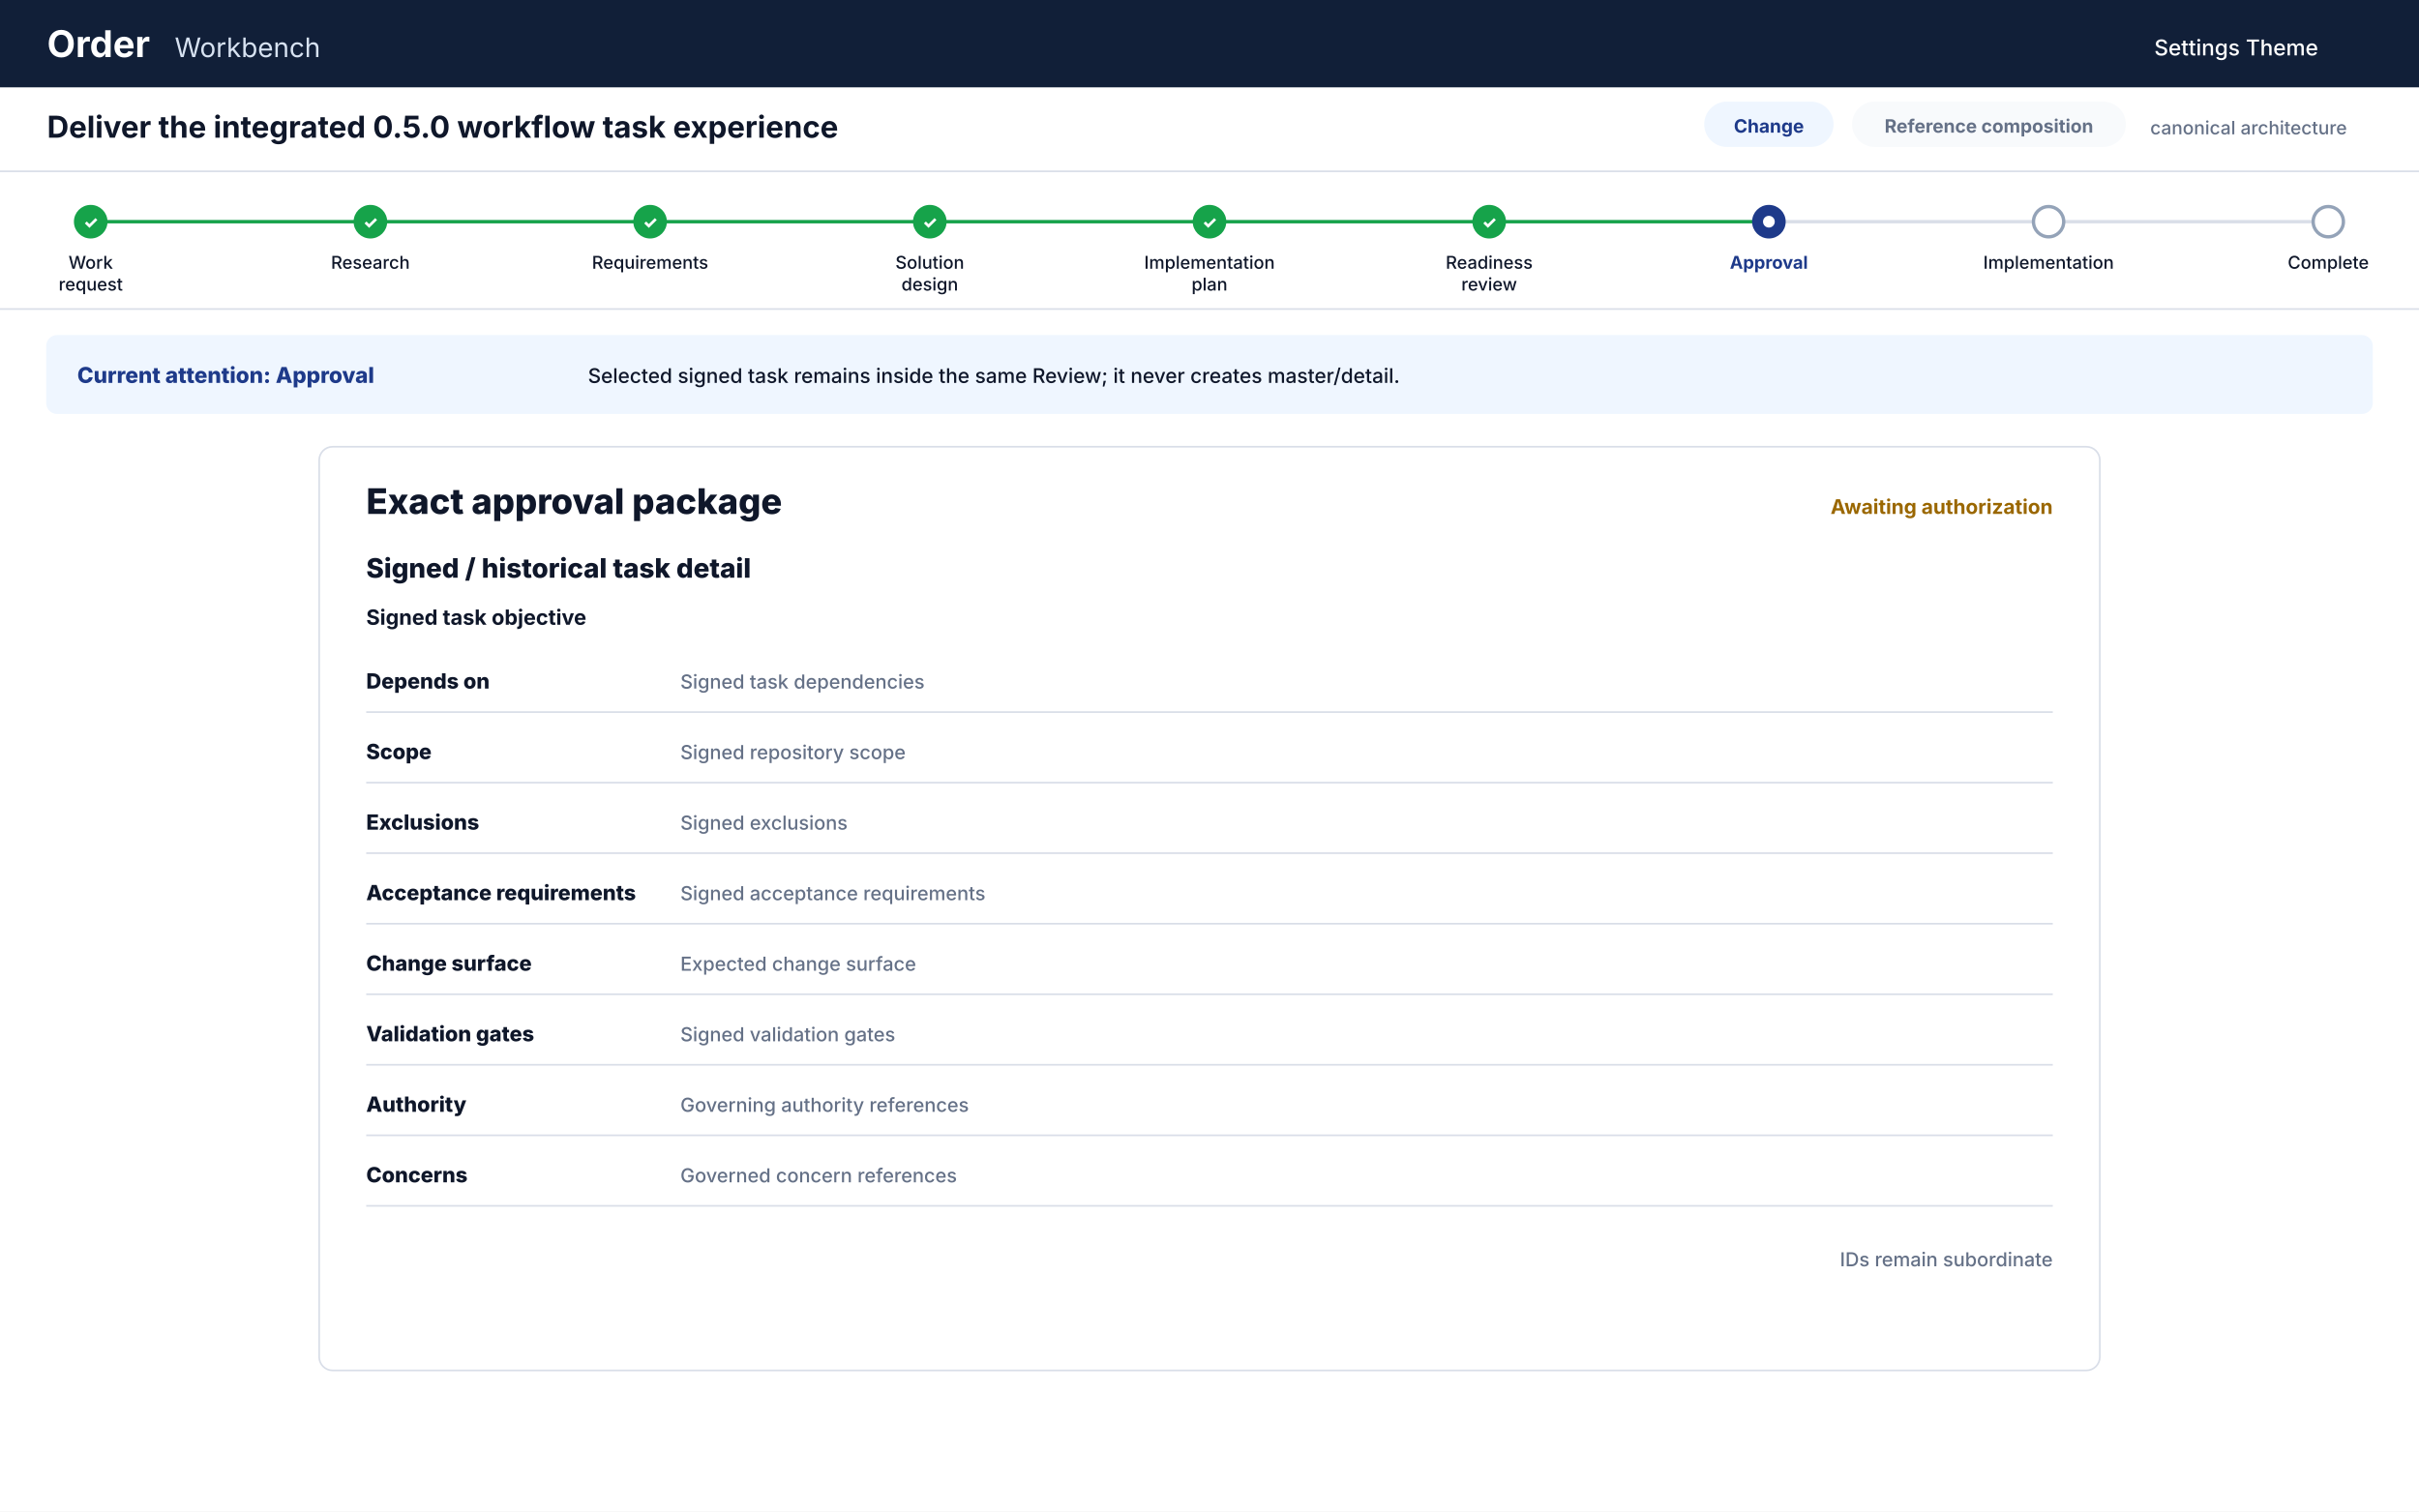
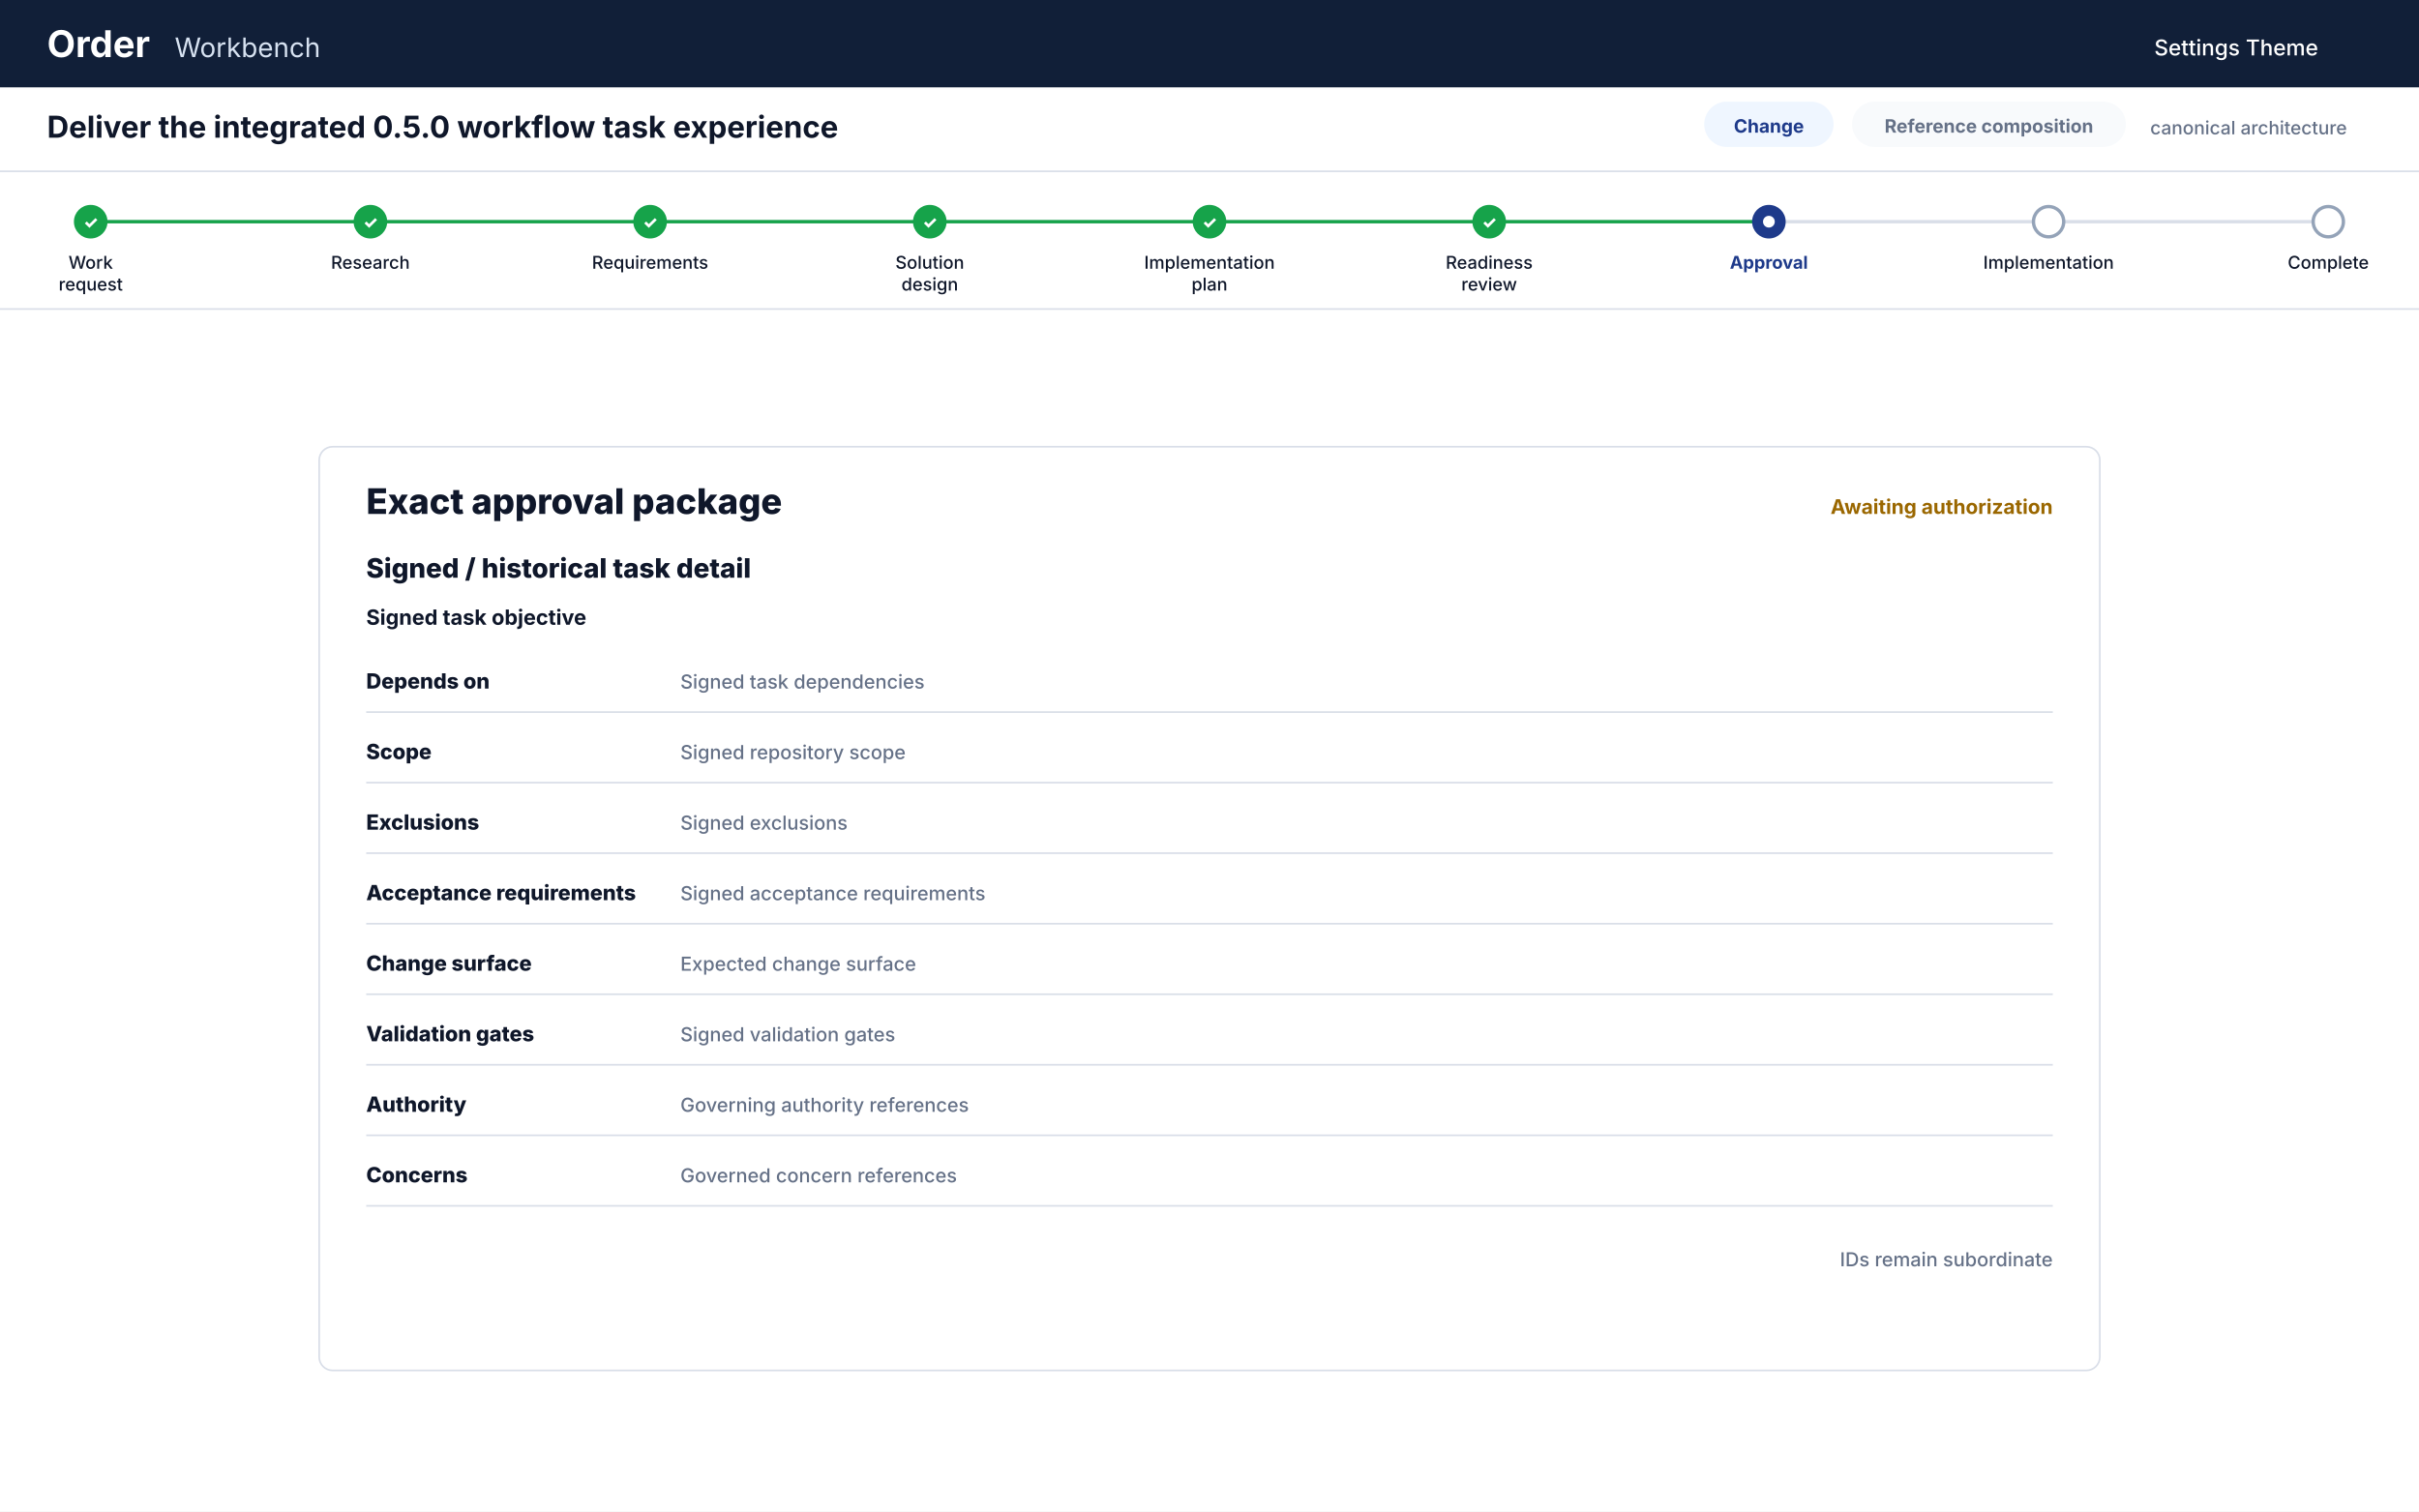
<svg xmlns="http://www.w3.org/2000/svg" width="1440" height="900" viewBox="0 0 1440 900">
  <rect width="1440" height="900" fill="#FFFFFF" />
  <rect x="0" y="0" width="1440" height="52" fill="#111F38" stroke="none" />
  <text x="28" y="34" font-family="ui-sans-serif,system-ui,-apple-system,Segoe UI,sans-serif" font-size="22" font-weight="700" fill="#FFFFFF" text-anchor="start">Order</text>
  <text x="104" y="34" font-family="ui-sans-serif,system-ui,-apple-system,Segoe UI,sans-serif" font-size="16" font-weight="400" fill="#D7E2F1" text-anchor="start">Workbench</text>
  <text x="1380" y="33" font-family="ui-sans-serif,system-ui,-apple-system,Segoe UI,sans-serif" font-size="13" font-weight="500" fill="#FFFFFF" text-anchor="end">Settings   Theme</text>
  <line x1="0" y1="102" x2="1440" y2="102" stroke="#D9DEE8" stroke-width="1" />
  <text x="28" y="82" font-family="ui-sans-serif,system-ui,-apple-system,Segoe UI,sans-serif" font-size="18" font-weight="700" fill="#0F172A" text-anchor="start">Deliver the integrated 0.5.0 workflow task experience</text>
  <rect x="1015" y="61" width="76" height="26" rx="13" fill="#EFF6FF" stroke="#EFF6FF" />
  <text x="1053" y="79" font-family="ui-sans-serif,system-ui,-apple-system,Segoe UI,sans-serif" font-size="11" font-weight="700" fill="#1E3A8A" text-anchor="middle">Change</text>
  <rect x="1103" y="61" width="162" height="26" rx="13" fill="#F8FAFC" stroke="#F8FAFC" />
  <text x="1184" y="79" font-family="ui-sans-serif,system-ui,-apple-system,Segoe UI,sans-serif" font-size="11" font-weight="700" fill="#657187" text-anchor="middle">Reference composition</text>
  <text x="1280" y="80" font-family="ui-sans-serif,system-ui,-apple-system,Segoe UI,sans-serif" font-size="11" font-weight="500" fill="#657187" text-anchor="start">canonical architecture</text>
  <line x1="54" y1="132" x2="1386" y2="132" stroke="#D9DEE8" stroke-width="2" />
  <line x1="54" y1="132" x2="1053" y2="132" stroke="#16A34A" stroke-width="2" />
  <circle cx="54" cy="132" r="9" fill="#16A34A" stroke="#16A34A" stroke-width="2" />
  <text x="54" y="136" font-family="ui-sans-serif,system-ui,-apple-system,Segoe UI,sans-serif" font-size="10" font-weight="800" fill="#FFFFFF" text-anchor="middle">✓</text>
  <text x="54" y="160" font-family="ui-sans-serif,system-ui,-apple-system,Segoe UI,sans-serif" font-size="10.5" font-weight="500" fill="#0F172A" text-anchor="middle">Work</text>
  <text x="54" y="173" font-family="ui-sans-serif,system-ui,-apple-system,Segoe UI,sans-serif" font-size="10.5" font-weight="500" fill="#0F172A" text-anchor="middle">request</text>
  <circle cx="220.5" cy="132" r="9" fill="#16A34A" stroke="#16A34A" stroke-width="2" />
  <text x="220.5" y="136" font-family="ui-sans-serif,system-ui,-apple-system,Segoe UI,sans-serif" font-size="10" font-weight="800" fill="#FFFFFF" text-anchor="middle">✓</text>
  <text x="220.5" y="160" font-family="ui-sans-serif,system-ui,-apple-system,Segoe UI,sans-serif" font-size="10.5" font-weight="500" fill="#0F172A" text-anchor="middle">Research</text>
  <circle cx="387" cy="132" r="9" fill="#16A34A" stroke="#16A34A" stroke-width="2" />
  <text x="387" y="136" font-family="ui-sans-serif,system-ui,-apple-system,Segoe UI,sans-serif" font-size="10" font-weight="800" fill="#FFFFFF" text-anchor="middle">✓</text>
  <text x="387" y="160" font-family="ui-sans-serif,system-ui,-apple-system,Segoe UI,sans-serif" font-size="10.5" font-weight="500" fill="#0F172A" text-anchor="middle">Requirements</text>
  <circle cx="553.5" cy="132" r="9" fill="#16A34A" stroke="#16A34A" stroke-width="2" />
  <text x="553.5" y="136" font-family="ui-sans-serif,system-ui,-apple-system,Segoe UI,sans-serif" font-size="10" font-weight="800" fill="#FFFFFF" text-anchor="middle">✓</text>
  <text x="553.5" y="160" font-family="ui-sans-serif,system-ui,-apple-system,Segoe UI,sans-serif" font-size="10.5" font-weight="500" fill="#0F172A" text-anchor="middle">Solution</text>
  <text x="553.5" y="173" font-family="ui-sans-serif,system-ui,-apple-system,Segoe UI,sans-serif" font-size="10.5" font-weight="500" fill="#0F172A" text-anchor="middle">design</text>
  <circle cx="720" cy="132" r="9" fill="#16A34A" stroke="#16A34A" stroke-width="2" />
  <text x="720" y="136" font-family="ui-sans-serif,system-ui,-apple-system,Segoe UI,sans-serif" font-size="10" font-weight="800" fill="#FFFFFF" text-anchor="middle">✓</text>
  <text x="720" y="160" font-family="ui-sans-serif,system-ui,-apple-system,Segoe UI,sans-serif" font-size="10.5" font-weight="500" fill="#0F172A" text-anchor="middle">Implementation</text>
  <text x="720" y="173" font-family="ui-sans-serif,system-ui,-apple-system,Segoe UI,sans-serif" font-size="10.5" font-weight="500" fill="#0F172A" text-anchor="middle">plan</text>
  <circle cx="886.5" cy="132" r="9" fill="#16A34A" stroke="#16A34A" stroke-width="2" />
  <text x="886.5" y="136" font-family="ui-sans-serif,system-ui,-apple-system,Segoe UI,sans-serif" font-size="10" font-weight="800" fill="#FFFFFF" text-anchor="middle">✓</text>
  <text x="886.5" y="160" font-family="ui-sans-serif,system-ui,-apple-system,Segoe UI,sans-serif" font-size="10.5" font-weight="500" fill="#0F172A" text-anchor="middle">Readiness</text>
  <text x="886.5" y="173" font-family="ui-sans-serif,system-ui,-apple-system,Segoe UI,sans-serif" font-size="10.5" font-weight="500" fill="#0F172A" text-anchor="middle">review</text>
  <circle cx="1053" cy="132" r="9" fill="#1E3A8A" stroke="#1E3A8A" stroke-width="2" />
  <circle cx="1053" cy="132" r="3.5" fill="#FFFFFF" />
  <text x="1053" y="160" font-family="ui-sans-serif,system-ui,-apple-system,Segoe UI,sans-serif" font-size="10.5" font-weight="700" fill="#1E3A8A" text-anchor="middle">Approval</text>
  <circle cx="1219.5" cy="132" r="9" fill="#FFFFFF" stroke="#94A3B8" stroke-width="2" />
  <text x="1219.5" y="160" font-family="ui-sans-serif,system-ui,-apple-system,Segoe UI,sans-serif" font-size="10.5" font-weight="500" fill="#0F172A" text-anchor="middle">Implementation</text>
  <circle cx="1386" cy="132" r="9" fill="#FFFFFF" stroke="#94A3B8" stroke-width="2" />
  <text x="1386" y="160" font-family="ui-sans-serif,system-ui,-apple-system,Segoe UI,sans-serif" font-size="10.5" font-weight="500" fill="#0F172A" text-anchor="middle">Complete</text>
  <line x1="0" y1="184" x2="1440" y2="184" stroke="#D9DEE8" stroke-width="1" />
-   <rect x="28" y="200" width="1384" height="46" rx="6" fill="#EFF6FF" stroke="#EFF6FF" />
-   <text x="46" y="228" font-family="ui-sans-serif,system-ui,-apple-system,Segoe UI,sans-serif" font-size="13" font-weight="800" fill="#1E3A8A" text-anchor="start">Current attention: Approval</text>
-   <text x="350" y="228" font-family="ui-sans-serif,system-ui,-apple-system,Segoe UI,sans-serif" font-size="12" font-weight="500" fill="#0F172A" text-anchor="start">Selected signed task remains inside the same Review; it never creates master/detail.</text>
  <rect x="190" y="266" width="1060" height="550" rx="8" fill="#FFFFFF" stroke="#D9DEE8" />
  <text x="218" y="306" font-family="ui-sans-serif,system-ui,-apple-system,Segoe UI,sans-serif" font-size="21" font-weight="800" fill="#0F172A" text-anchor="start">Exact approval package</text>
  <text x="1222" y="306" font-family="ui-sans-serif,system-ui,-apple-system,Segoe UI,sans-serif" font-size="12" font-weight="700" fill="#9A6700" text-anchor="end">Awaiting authorization</text>
  <text x="218" y="344" font-family="ui-sans-serif,system-ui,-apple-system,Segoe UI,sans-serif" font-size="16" font-weight="800" fill="#0F172A" text-anchor="start">Signed / historical task detail</text>
  <text x="218" y="372" font-family="ui-sans-serif,system-ui,-apple-system,Segoe UI,sans-serif" font-size="12.5" font-weight="700" fill="#0F172A" text-anchor="start">Signed task objective</text>
  <text x="218" y="410" font-family="ui-sans-serif,system-ui,-apple-system,Segoe UI,sans-serif" font-size="12.5" font-weight="800" fill="#0F172A" text-anchor="start">Depends on</text>
  <text x="405" y="410" font-family="ui-sans-serif,system-ui,-apple-system,Segoe UI,sans-serif" font-size="11.5" font-weight="500" fill="#657187" text-anchor="start">Signed task dependencies</text>
  <line x1="218" y1="424" x2="1222" y2="424" stroke="#D9DEE8" stroke-width="1" />
  <text x="218" y="452" font-family="ui-sans-serif,system-ui,-apple-system,Segoe UI,sans-serif" font-size="12.5" font-weight="800" fill="#0F172A" text-anchor="start">Scope</text>
  <text x="405" y="452" font-family="ui-sans-serif,system-ui,-apple-system,Segoe UI,sans-serif" font-size="11.5" font-weight="500" fill="#657187" text-anchor="start">Signed repository scope</text>
  <line x1="218" y1="466" x2="1222" y2="466" stroke="#D9DEE8" stroke-width="1" />
  <text x="218" y="494" font-family="ui-sans-serif,system-ui,-apple-system,Segoe UI,sans-serif" font-size="12.5" font-weight="800" fill="#0F172A" text-anchor="start">Exclusions</text>
  <text x="405" y="494" font-family="ui-sans-serif,system-ui,-apple-system,Segoe UI,sans-serif" font-size="11.5" font-weight="500" fill="#657187" text-anchor="start">Signed exclusions</text>
  <line x1="218" y1="508" x2="1222" y2="508" stroke="#D9DEE8" stroke-width="1" />
  <text x="218" y="536" font-family="ui-sans-serif,system-ui,-apple-system,Segoe UI,sans-serif" font-size="12.5" font-weight="800" fill="#0F172A" text-anchor="start">Acceptance requirements</text>
  <text x="405" y="536" font-family="ui-sans-serif,system-ui,-apple-system,Segoe UI,sans-serif" font-size="11.5" font-weight="500" fill="#657187" text-anchor="start">Signed acceptance requirements</text>
  <line x1="218" y1="550" x2="1222" y2="550" stroke="#D9DEE8" stroke-width="1" />
  <text x="218" y="578" font-family="ui-sans-serif,system-ui,-apple-system,Segoe UI,sans-serif" font-size="12.5" font-weight="800" fill="#0F172A" text-anchor="start">Change surface</text>
  <text x="405" y="578" font-family="ui-sans-serif,system-ui,-apple-system,Segoe UI,sans-serif" font-size="11.5" font-weight="500" fill="#657187" text-anchor="start">Expected change surface</text>
  <line x1="218" y1="592" x2="1222" y2="592" stroke="#D9DEE8" stroke-width="1" />
  <text x="218" y="620" font-family="ui-sans-serif,system-ui,-apple-system,Segoe UI,sans-serif" font-size="12.5" font-weight="800" fill="#0F172A" text-anchor="start">Validation gates</text>
  <text x="405" y="620" font-family="ui-sans-serif,system-ui,-apple-system,Segoe UI,sans-serif" font-size="11.5" font-weight="500" fill="#657187" text-anchor="start">Signed validation gates</text>
  <line x1="218" y1="634" x2="1222" y2="634" stroke="#D9DEE8" stroke-width="1" />
  <text x="218" y="662" font-family="ui-sans-serif,system-ui,-apple-system,Segoe UI,sans-serif" font-size="12.5" font-weight="800" fill="#0F172A" text-anchor="start">Authority</text>
  <text x="405" y="662" font-family="ui-sans-serif,system-ui,-apple-system,Segoe UI,sans-serif" font-size="11.5" font-weight="500" fill="#657187" text-anchor="start">Governing authority references</text>
  <line x1="218" y1="676" x2="1222" y2="676" stroke="#D9DEE8" stroke-width="1" />
  <text x="218" y="704" font-family="ui-sans-serif,system-ui,-apple-system,Segoe UI,sans-serif" font-size="12.5" font-weight="800" fill="#0F172A" text-anchor="start">Concerns</text>
  <text x="405" y="704" font-family="ui-sans-serif,system-ui,-apple-system,Segoe UI,sans-serif" font-size="11.5" font-weight="500" fill="#657187" text-anchor="start">Governed concern references</text>
  <line x1="218" y1="718" x2="1222" y2="718" stroke="#D9DEE8" stroke-width="1" />
  <text x="1222" y="754" font-family="ui-sans-serif,system-ui,-apple-system,Segoe UI,sans-serif" font-size="11.5" font-weight="500" fill="#657187" text-anchor="end">IDs remain subordinate</text>
</svg>
